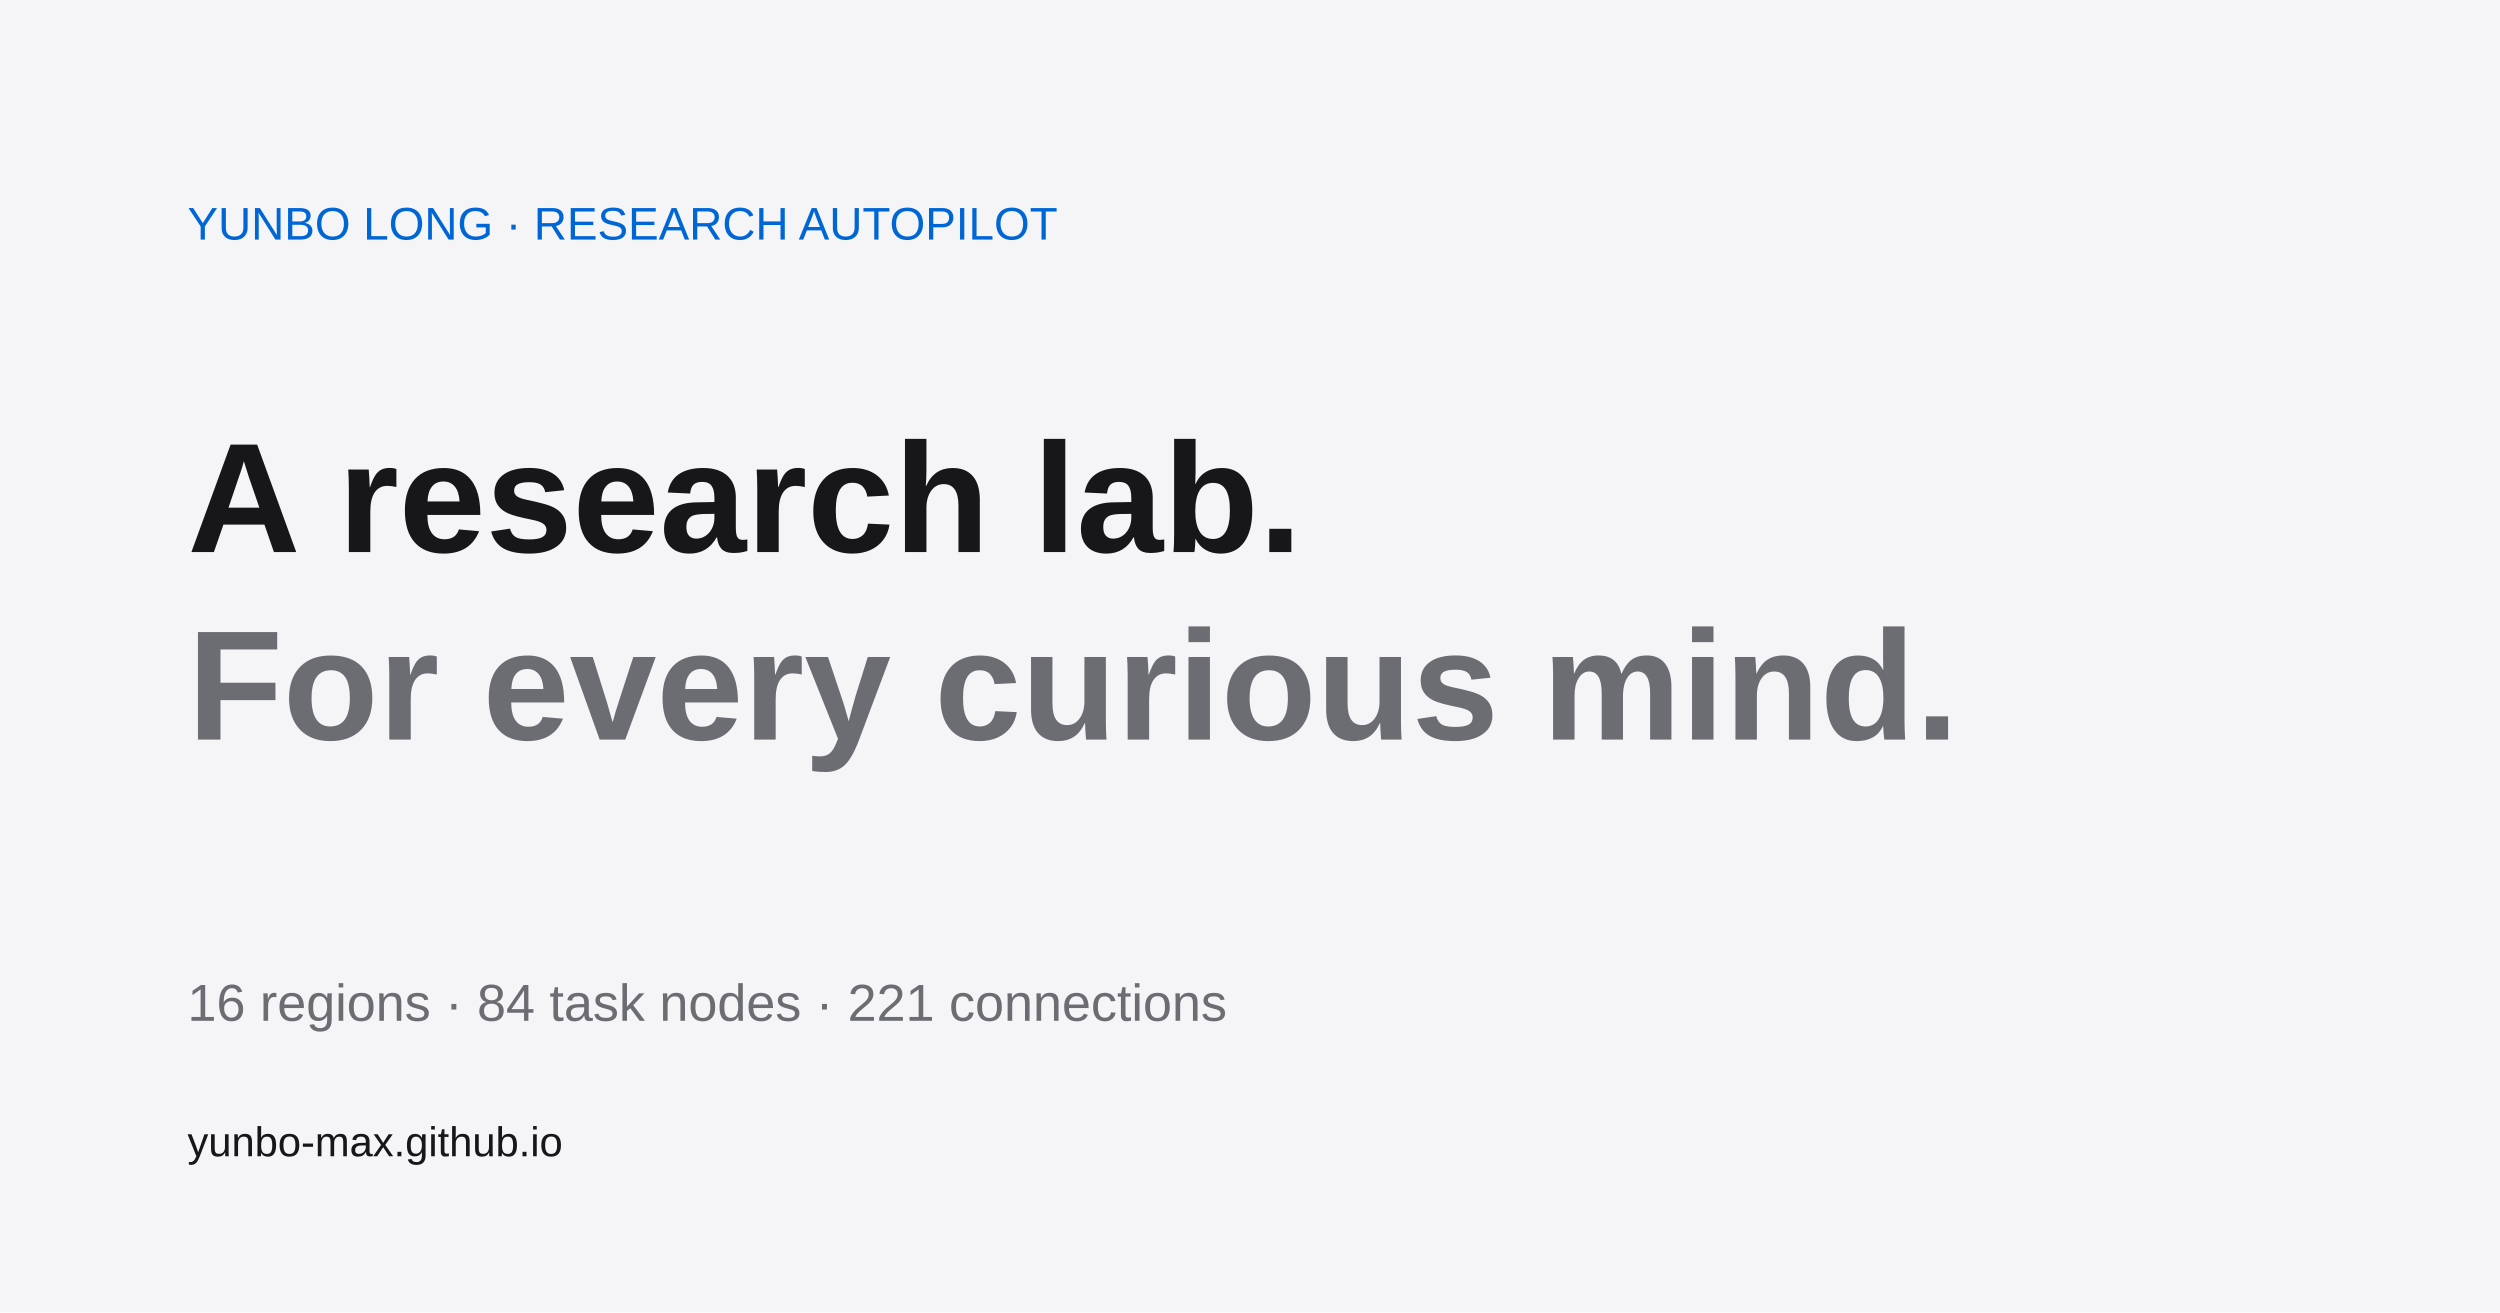
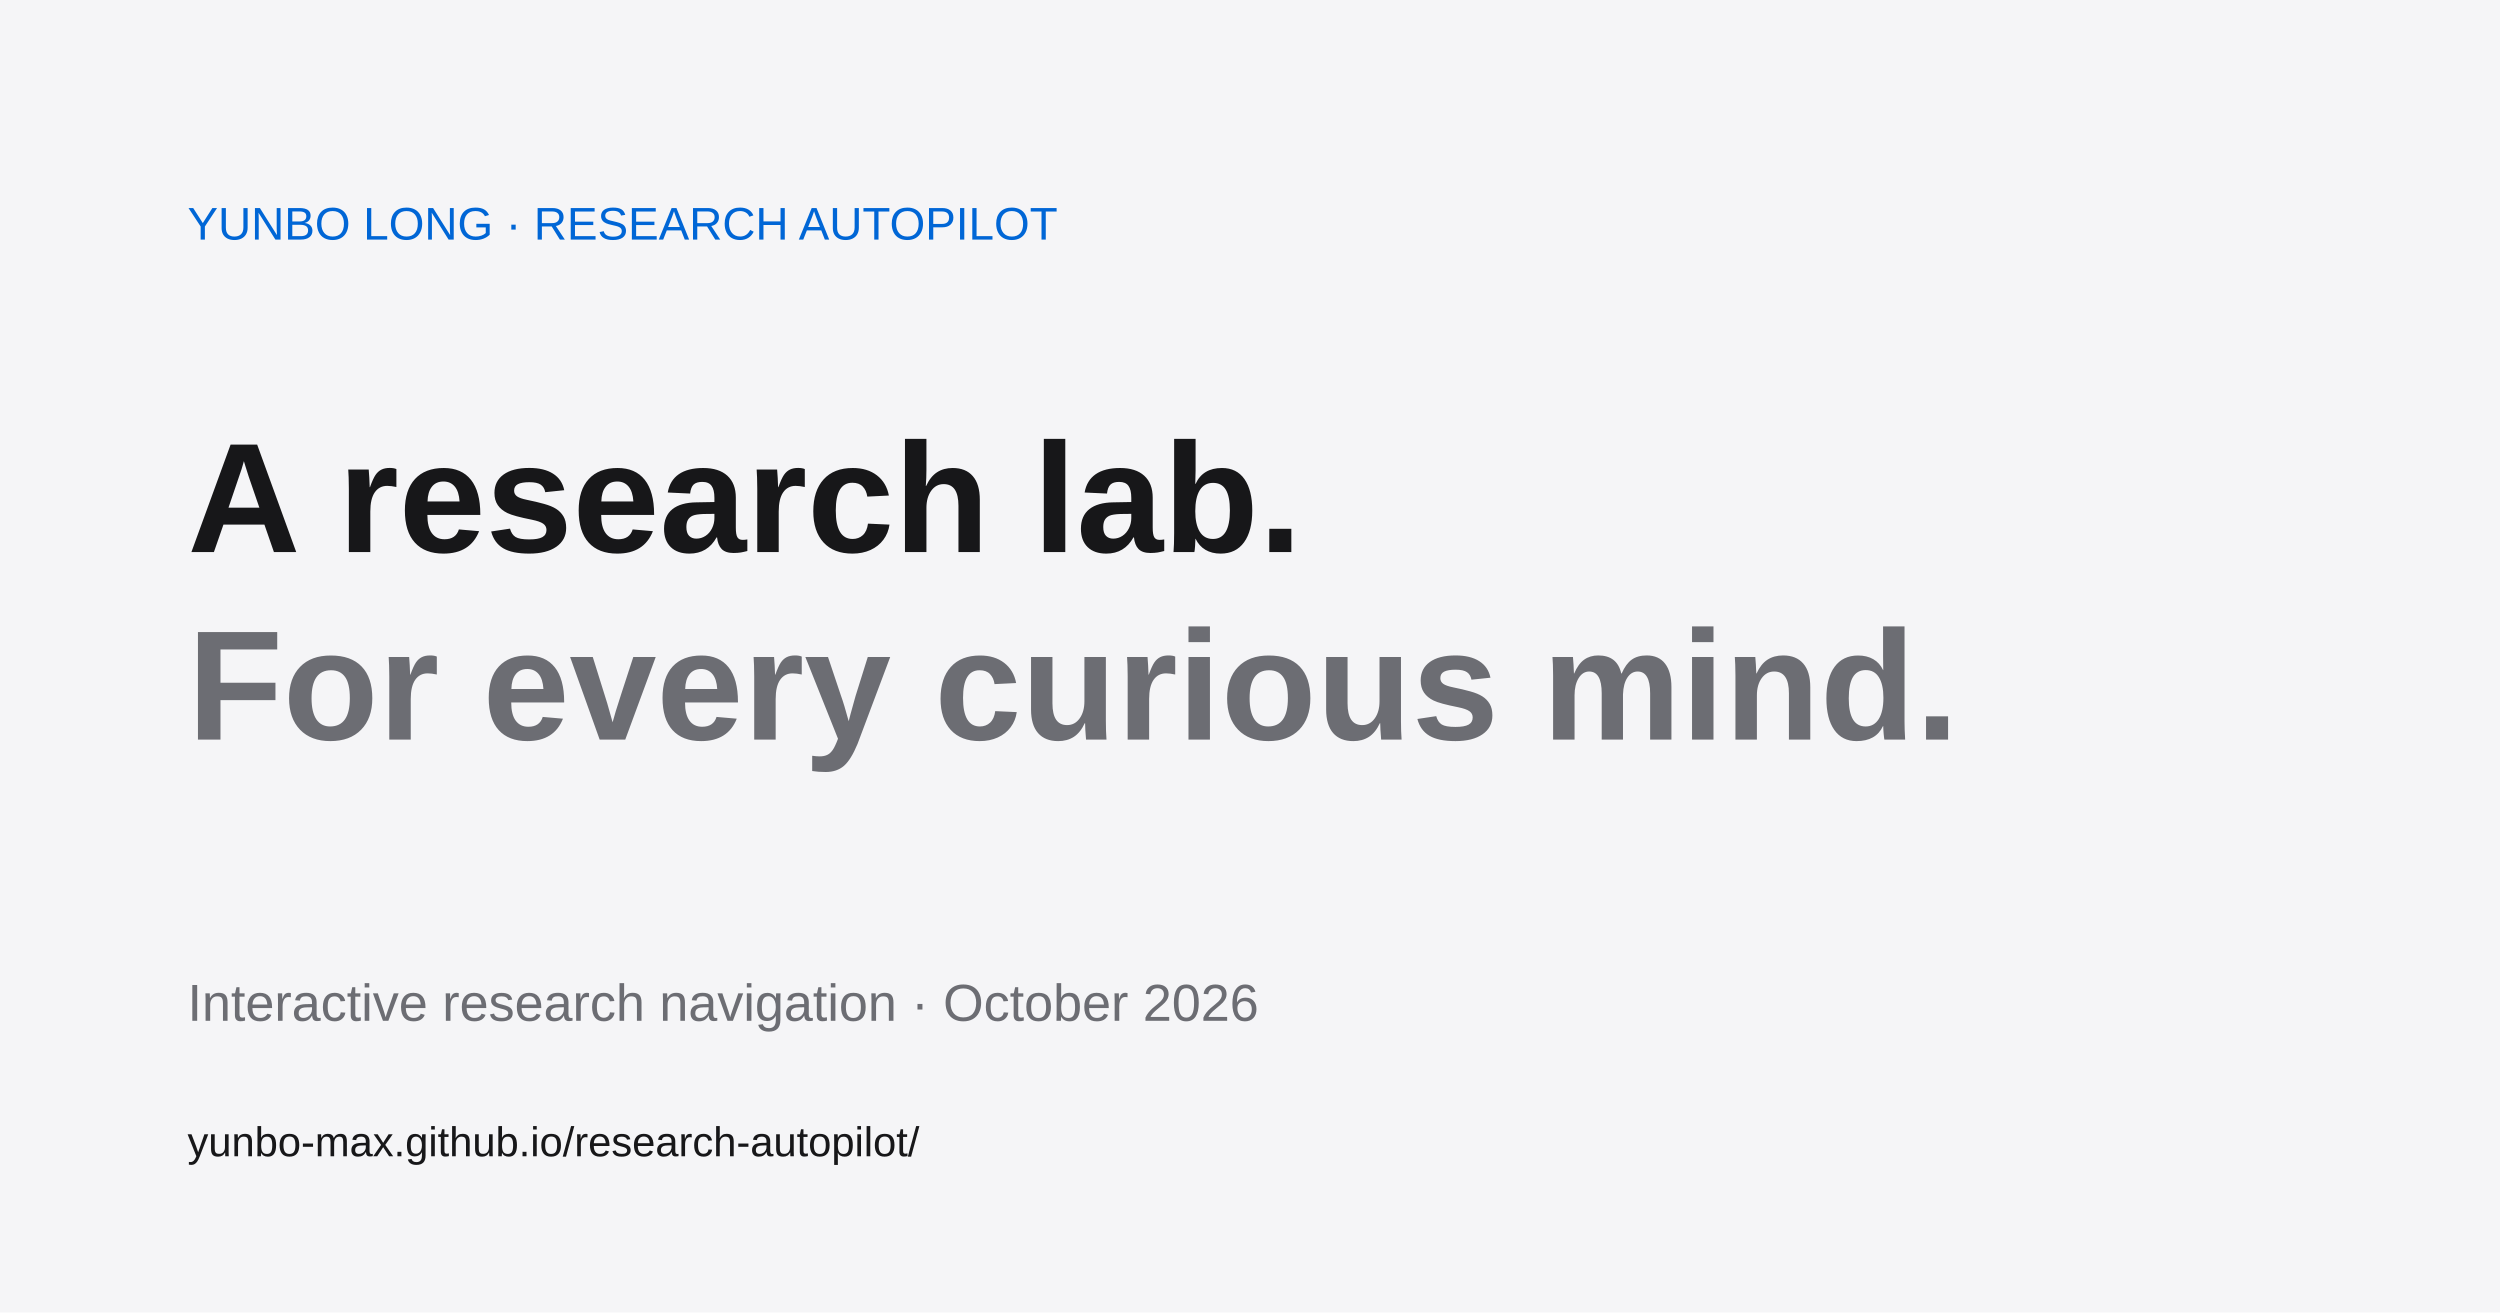
<svg xmlns="http://www.w3.org/2000/svg" viewBox="0 0 1200 630">
  <rect width="1200" height="630" fill="#f5f5f7" />
  <g font-family="Arial,sans-serif">
    <text x="90" y="115" font-size="22" fill="#0066d6">YUNBO LONG · RESEARCH AUTOPILOT</text>
    <text x="90" y="265" font-size="75" font-weight="600" fill="#171719">A research lab.</text>
    <text x="90" y="355" font-size="75" font-weight="600" fill="#6c6d73">For every curious mind.</text>
-     <text x="90" y="490" font-size="25" fill="#6c6d73">16 regions · 84 task nodes · 221 connections</text>
-     <text x="90" y="555" font-size="20" fill="#171719">yunbo-max.github.io</text>
+     <text x="90" y="490" font-size="25" fill="#6c6d73">Interactive research navigation · October 2026</text>
+     <text x="90" y="555" font-size="20" fill="#171719">yunbo-max.github.io/research-autopilot/</text>
  </g>
</svg>
